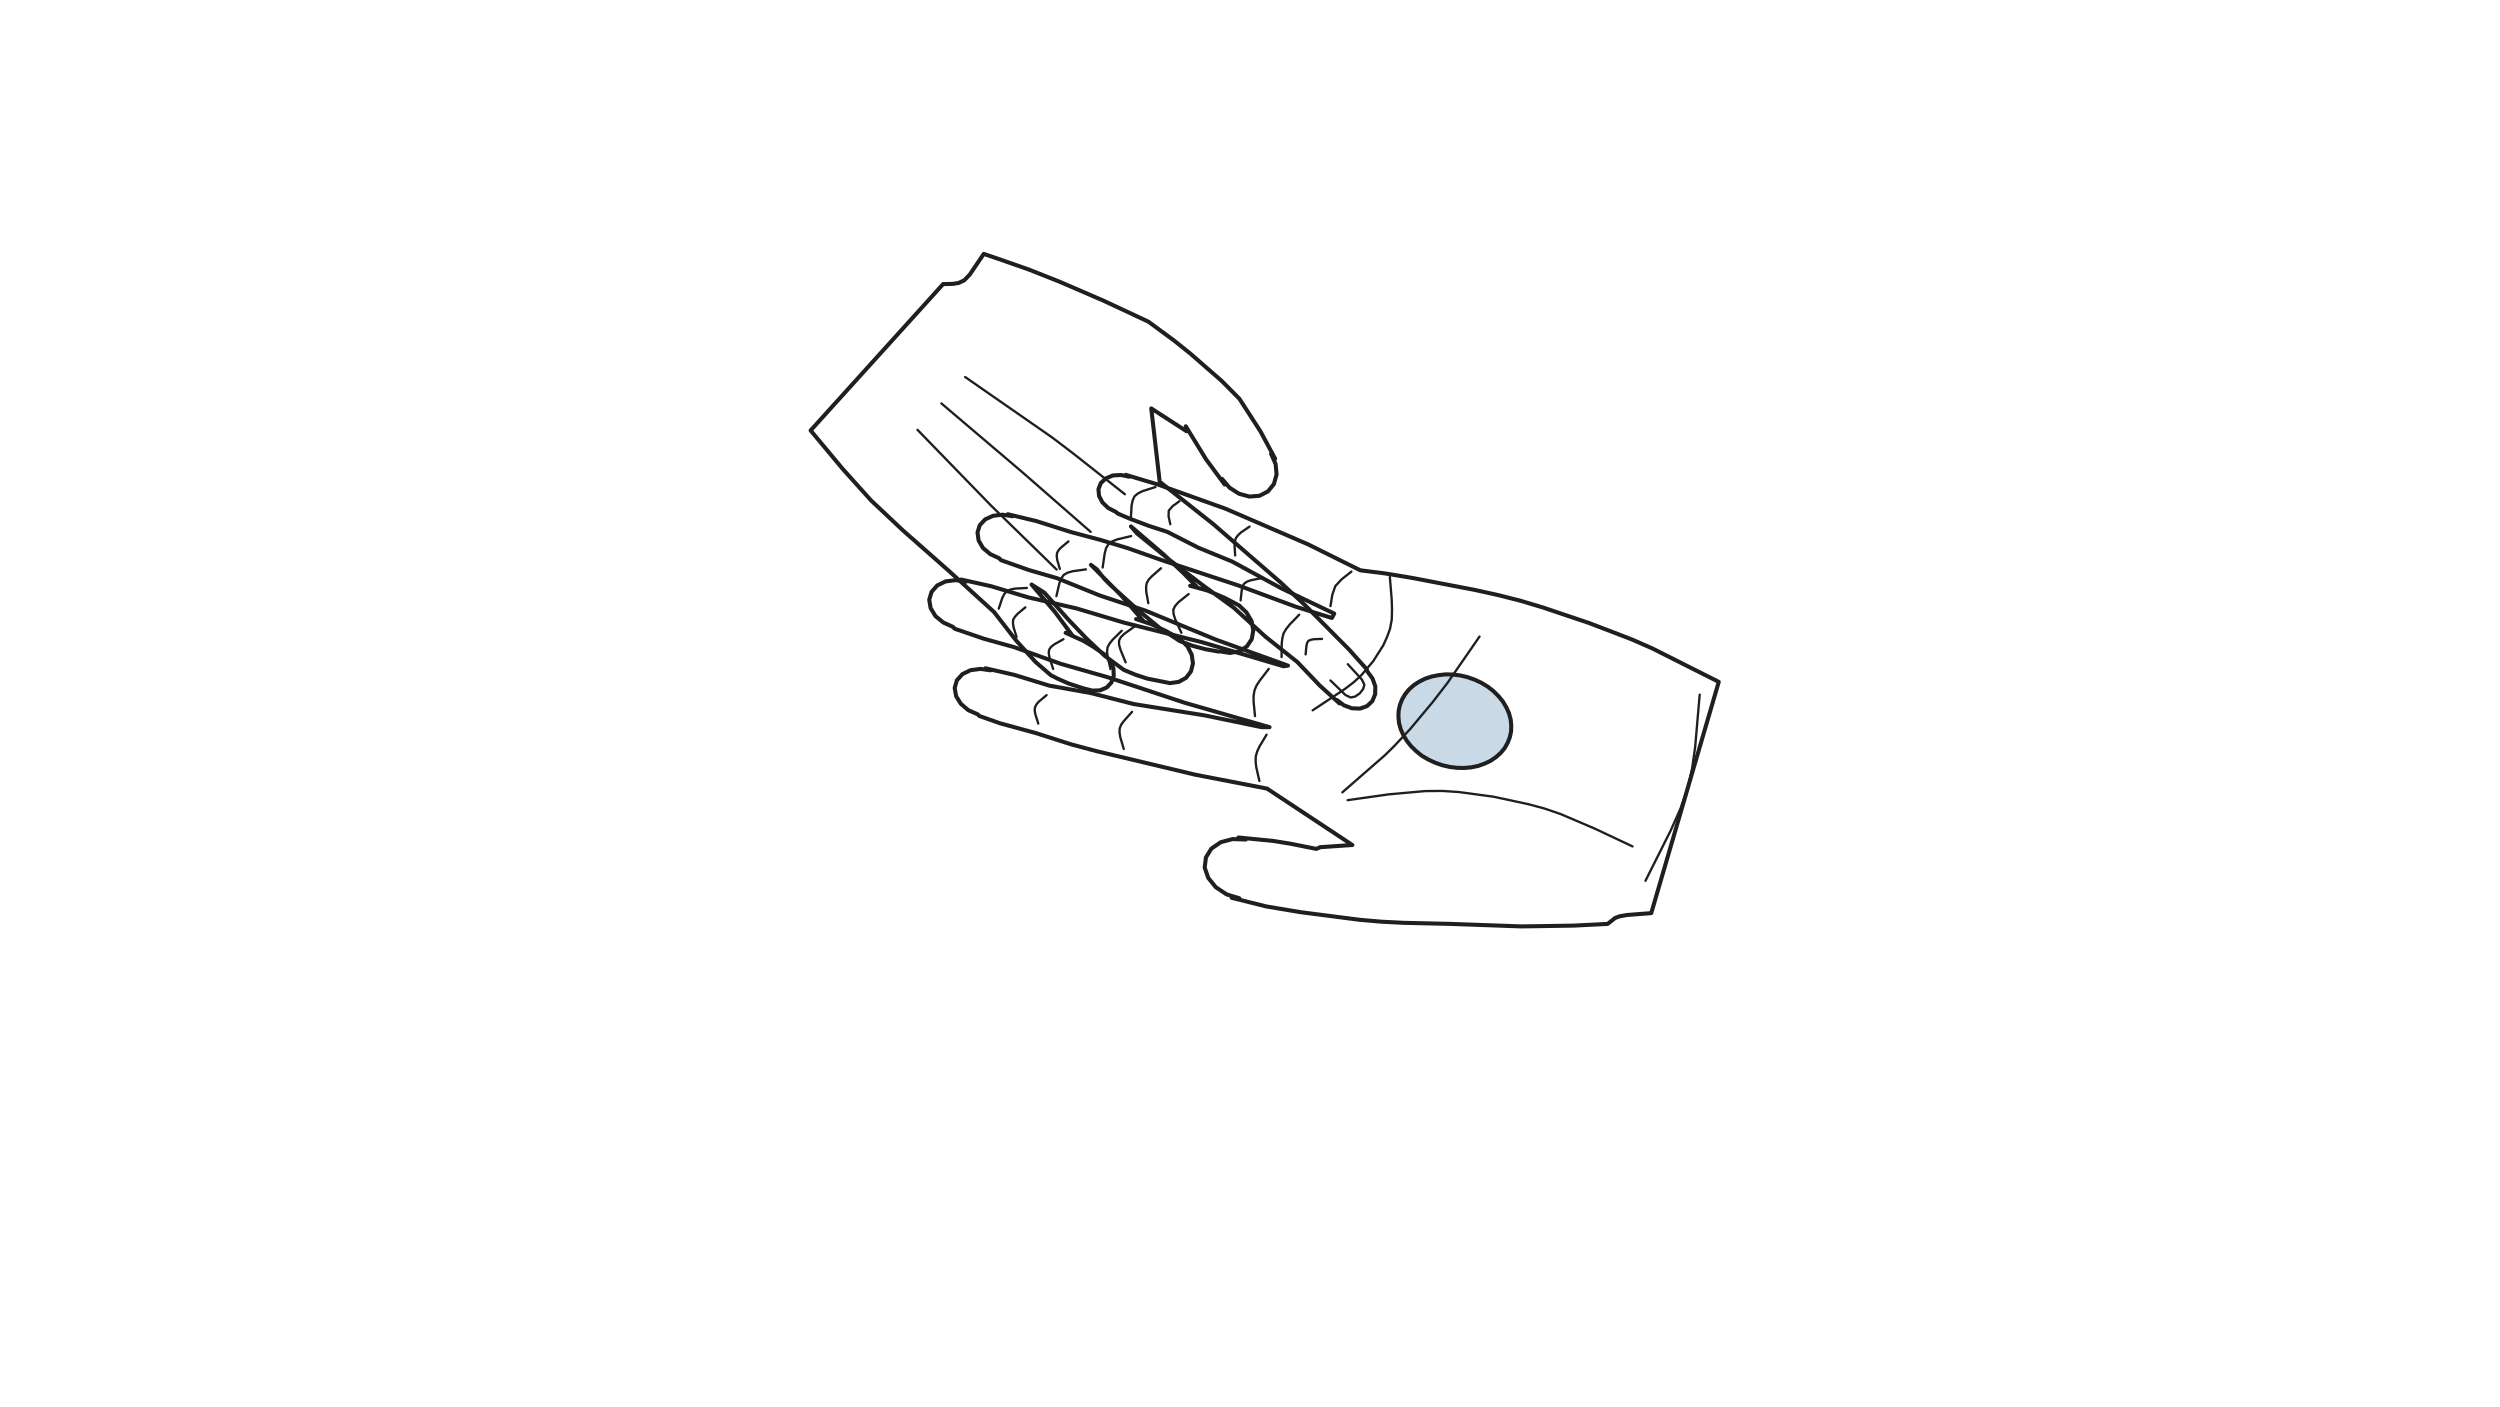
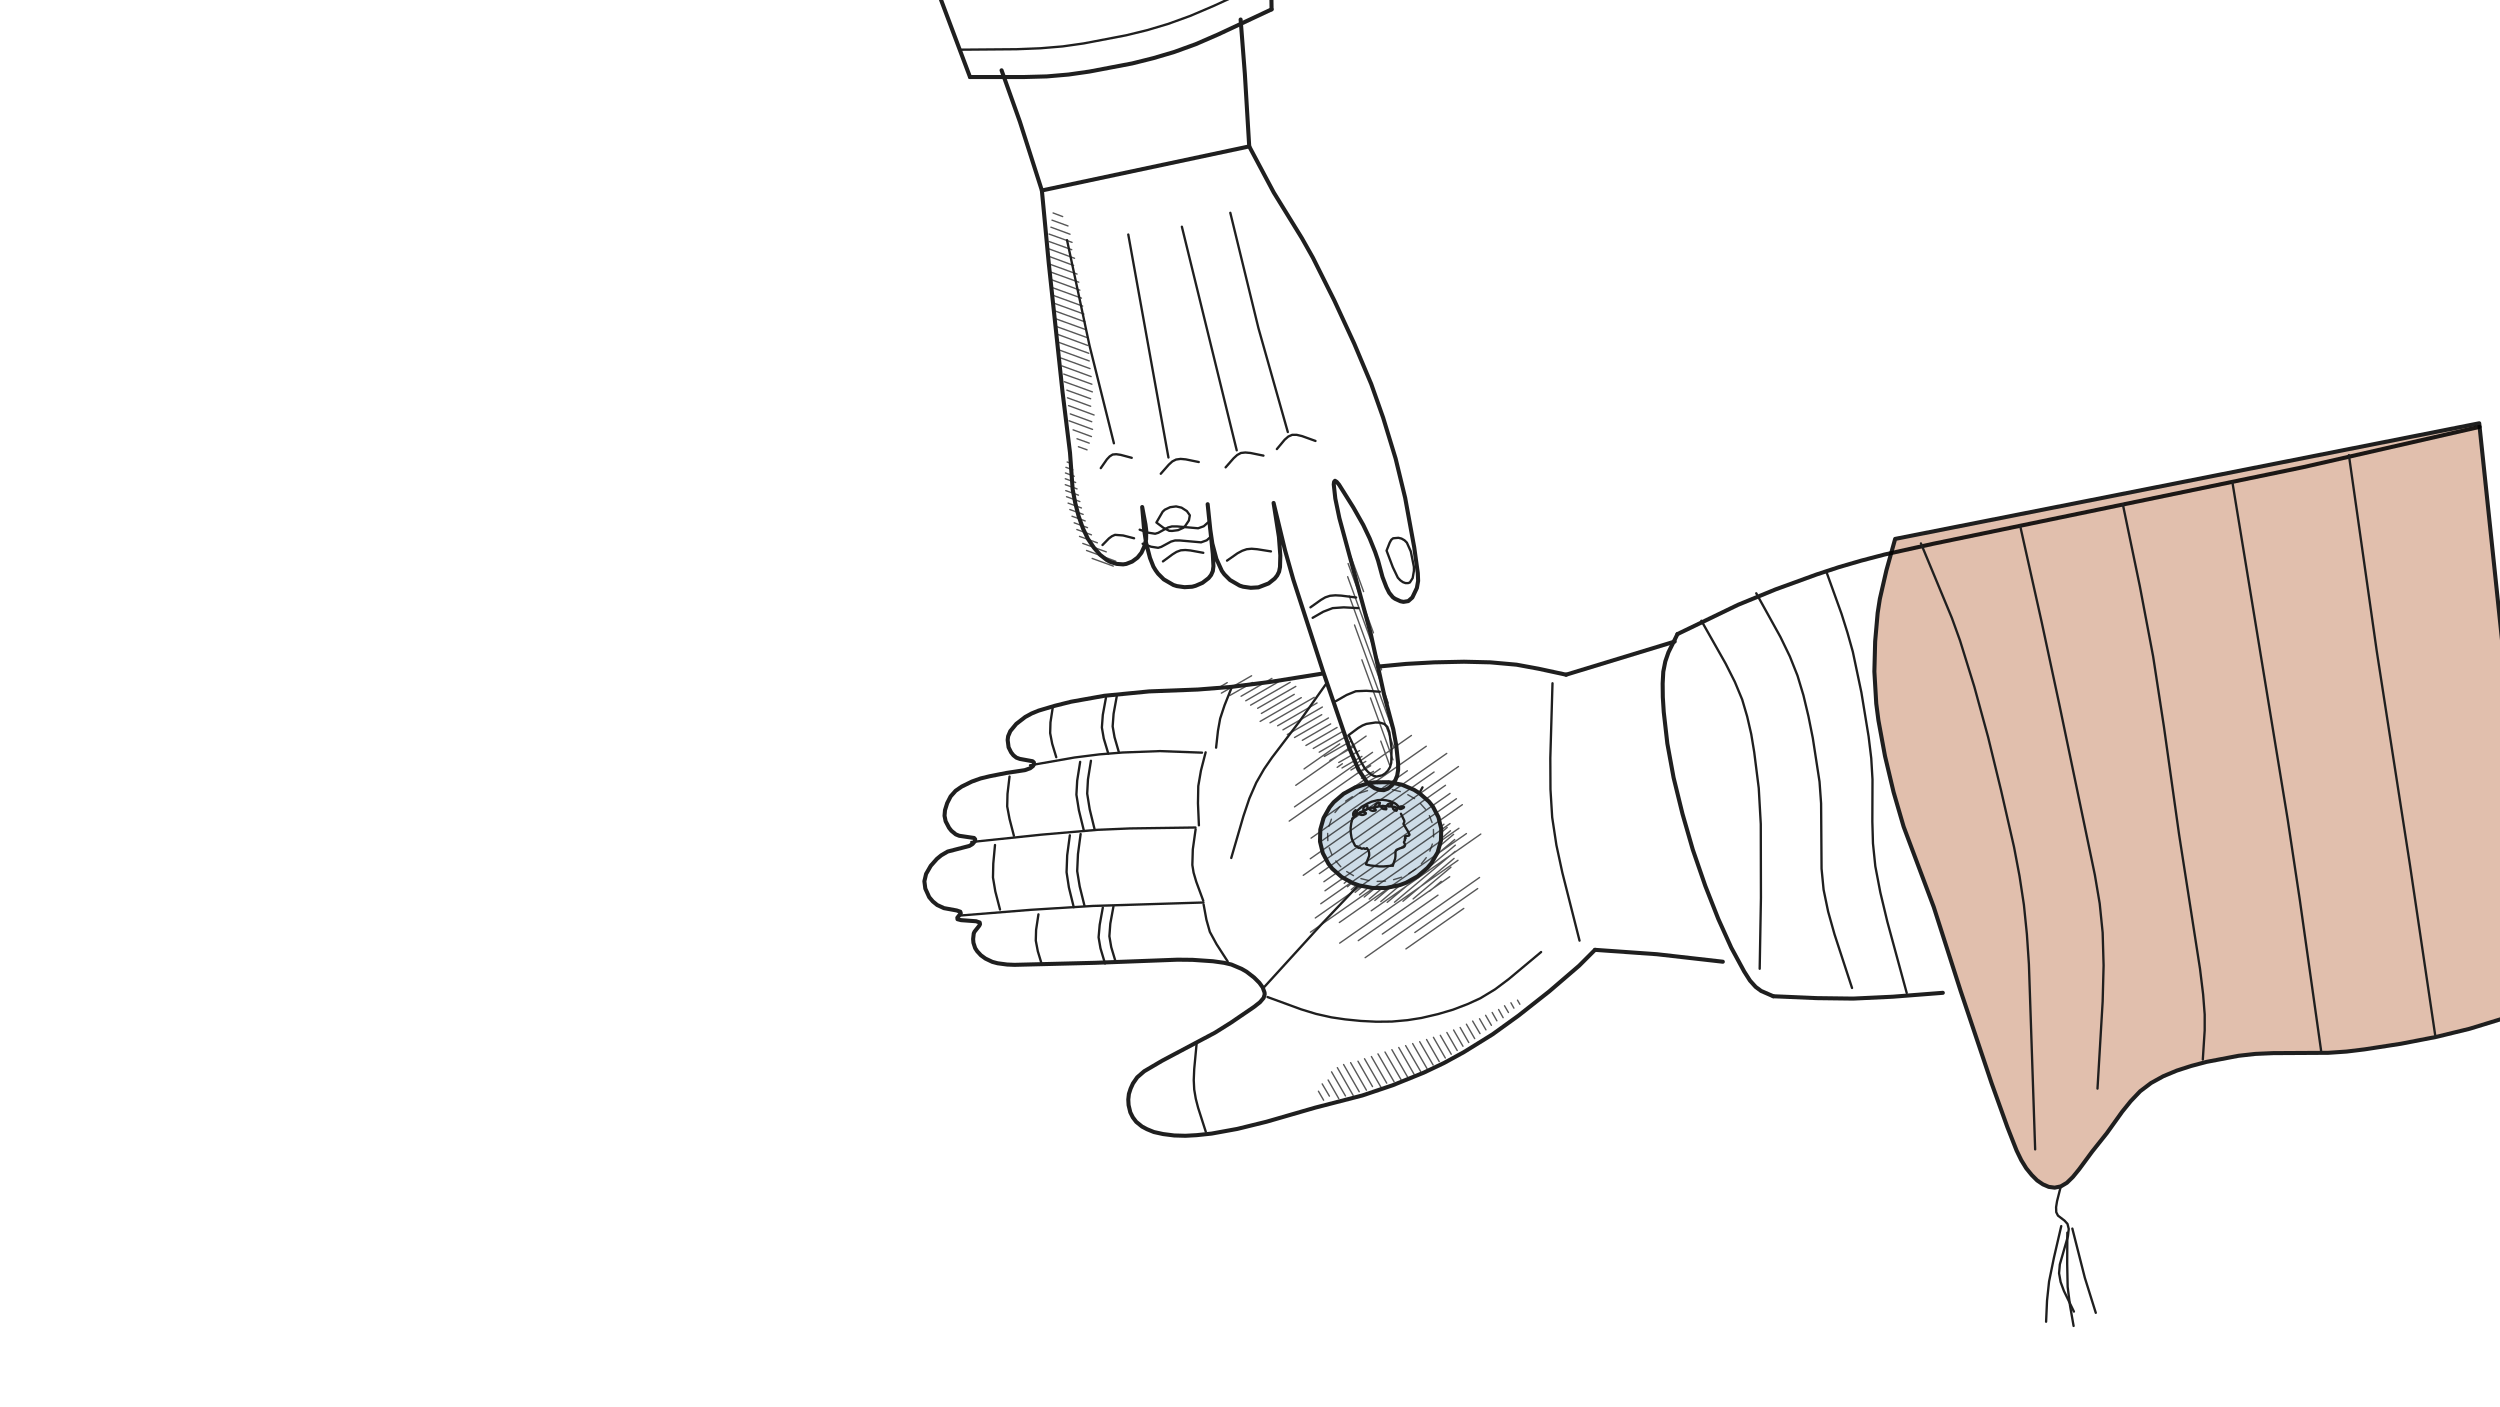
<svg xmlns="http://www.w3.org/2000/svg" viewBox="0 0 1600 900">
  <style>
    .line{stroke:#1f1f1f;stroke-width:2.6;stroke-linecap:round;stroke-linejoin:round}
    .detail{stroke:#1f1f1f;stroke-width:1.5;stroke-linecap:round;stroke-linejoin:round}
    .hatch{stroke:#1f1f1f;stroke-width:0.9;stroke-linecap:round;stroke-linejoin:round;opacity:.75}
    .line:not([fill]),.detail:not([fill]),.hatch:not([fill]){fill:none}
  </style>
-   <path class="line" d="M 1100 436.4 L 1057.3 414.9 L 1044.3 409.2 L 1016.9 398.7 L 987.5 388.8 L 973.2 384.5 L 958.6 380.8 L 943.6 377.5 L 904 369.9 L 886.5 367 L 870.6 365 L 837.2 348.4 L 784.4 325.6 L 740.8 310 L 720.5 303.9 L 722.8 305.1 L 717.4 304 L 712.2 304.3 L 707.7 306.2 L 704.5 309.2 L 703 313.1 L 703.4 317.4 L 705.5 321.5 L 709.2 325.1 L 714.1 327.6 L 715.4 328.7 L 723.2 332 L 735.1 336.5 L 747.1 340.4 L 766.9 350.5 L 788.6 359.4 L 820.2 376.6 L 853.9 392.7 L 852.4 395.5 L 829.3 388.3 L 792.3 374.6 L 744.7 358.9 L 721.7 350.8 L 704.1 345.5 L 685.7 340.6 L 663.3 333.5 L 645 329.1 L 648 330.4 L 641.7 329.4 L 635.6 330.1 L 630.5 332.4 L 627 336.2 L 625.6 340.8 L 626.3 345.9 L 629.1 350.7 L 633.7 354.6 L 639.5 357.3 L 640.6 358.5 L 658.4 364.8 L 676.4 370 L 704.1 381.2 L 733.1 390.8 L 778 409.3 L 824.3 426 L 821.4 426.4 L 769.6 411.1 L 719.4 398.5 L 689 389.4 L 658 382.3 L 634.4 375.2 L 615.1 370.9 L 618.3 372.3 L 611.6 371.3 L 605.2 372.1 L 599.8 374.7 L 596.2 378.8 L 594.7 383.8 L 595.6 389.2 L 598.7 394.3 L 603.7 398.4 L 609.9 401.2 L 611 402.4 L 629.7 408.8 L 648.8 414.1 L 678.7 424.8 L 709.2 433.5 L 758.3 449.8 L 812.5 465.4 L 807.5 465.4 L 770.7 457.8 L 725.6 450.6 L 698.3 443.6 L 671.5 438.8 L 649.1 431.9 L 630.7 427.7 L 634 429 L 627.5 428.1 L 621.2 428.9 L 616 431.4 L 612.4 435.4 L 611 440.3 L 611.9 445.5 L 614.9 450.4 L 619.7 454.5 L 625.8 457.2 L 626.7 458.2 L 640 462.9 L 662.7 469.1 L 685.2 476.3 L 701.6 480.7 L 764.9 495.8 L 810.9 504.7 L 865.5 540.8 L 844.9 542.2 L 842.5 543.3 L 826 540 L 814.9 538.2 L 792.6 536 L 797.3 537.3 L 788.9 537 L 781.3 539 L 775.3 543.1 L 771.8 548.7 L 771 555.3 L 773.3 561.9 L 778.1 567.8 L 785 572.4 L 793.2 574.9 L 788.3 574.6 L 810.3 580.1 L 832.4 583.8 L 870.4 588.7 L 884.3 589.9 L 898.2 590.6 L 928.5 591.3 L 973.6 592.9 L 1006.9 592.4 L 1028.9 591.3 L 1033.7 587.5 L 1036.7 586.4 L 1041.3 585.6 L 1056.8 584.4 Z" />
-   <path class="line" d="M 518.8 275.5 L 539.4 300.2 L 557.5 320.3 L 577.7 339.3 L 607.3 365.4 L 636.2 391.7 L 650.3 409.9 L 662.7 423.6 L 672.5 432.1 L 677 434.4 L 683.8 437.4 L 693.2 440.5 L 699.2 442 L 704.1 441.8 L 708.3 440 L 711.3 436.8 L 712.8 432.5 L 712.6 427.8 L 710.6 423.1 L 707.2 419.1 L 699.8 414 L 693.3 410.1 L 682 405 L 686.1 406.4 L 675.1 391.6 L 660.2 374.1 L 668.4 379.3 L 683.8 396.6 L 695.1 408.4 L 707 419.7 L 719.2 428.7 L 726.6 431.8 L 734.2 434.3 L 748.8 437.2 L 754.4 436.4 L 759.1 433.8 L 762.2 429.7 L 763.5 424.6 L 762.7 419 L 760 413.7 L 755.6 409.3 L 746.9 404.2 L 737.2 399.6 L 727.1 396.2 L 731.7 397.4 L 717.4 380.9 L 698.2 361.5 L 701.9 364.3 L 706.9 370.6 L 711.1 374.8 L 728.5 390.6 L 742.1 401.8 L 755.1 410.3 L 763.2 413.3 L 771.5 415.5 L 779.8 417 L 780.9 416.9 L 787.2 417.9 L 793.2 416.8 L 798 413.7 L 801.1 409.1 L 802.1 403.5 L 801 397.5 L 797.7 391.9 L 792.9 387.4 L 783.3 382.4 L 772.6 377.9 L 761.7 374.9 L 765.9 375.5 L 757.7 367.1 L 744.9 355 L 723.8 336.9 L 727.8 341.5 L 748.3 358.2 L 769.3 374.2 L 789.7 389 L 809.8 407.4 L 830.3 423.7 L 844.8 438.9 L 857.3 450.2 L 855.6 448 L 860.1 451.4 L 865.2 453.3 L 870.4 453.5 L 874.9 451.9 L 878.3 448.7 L 880.1 444.3 L 880.2 439.3 L 878.4 434.2 L 875.1 429.7 L 874.6 428.2 L 863.4 415.7 L 835.3 387.4 L 819.3 372.5 L 776.7 335.6 L 742.2 308.3 L 736.8 261.4 L 759.4 276 L 758.9 272.8 L 771.9 294 L 783.8 310.1 L 782.1 306.5 L 786.9 312.1 L 793 316 L 799.6 317.8 L 806.1 317.3 L 811.5 314.5 L 815.3 309.8 L 817 303.7 L 816.4 297 L 813.5 290.5 L 816.1 293.6 L 806.7 276.1 L 793.2 255.2 L 782 243.9 L 761.7 226.2 L 751.2 217.8 L 735 205.9 L 706.6 192.6 L 677.9 180.2 L 658.7 172.6 L 639.3 165.8 L 629.6 162.5 L 620.6 175.8 L 617.1 179.4 L 613.5 181.1 L 609.6 181.7 L 603.6 181.8 Z" />
-   <path class="line" fill="#9dbad0" fill-opacity="0.55" style="mix-blend-mode:multiply" d="M 895.9 451.3 L 895.1 455.1 L 895 458.9 L 895.4 462.9 L 896.5 466.8 L 898.2 470.6 L 900.4 474.2 L 903.2 477.7 L 906.4 480.8 L 910 483.7 L 914.1 486.1 L 918.4 488.1 L 922.9 489.7 L 927.6 490.8 L 932.3 491.4 L 937 491.5 L 941.6 491.1 L 946 490.2 L 950.2 488.7 L 954 486.9 L 957.5 484.5 L 960.5 481.8 L 963 478.8 L 964.9 475.4 L 966.3 471.8 L 967.1 468.1 L 967.2 464.2 L 966.8 460.3 L 965.7 456.4 L 964 452.6 L 961.8 448.9 L 959 445.5 L 955.8 442.3 L 952.2 439.5 L 948.1 437 L 943.8 435 L 939.3 433.4 L 934.7 432.3 L 929.9 431.7 L 925.2 431.6 L 920.6 432.1 L 916.2 433 L 912 434.4 L 908.2 436.3 L 904.7 438.6 L 901.7 441.3 L 899.2 444.4 L 897.3 447.7 L 895.9 451.3 Z" />
-   <path class="detail" d="M 864.9 365.8 L 858.7 370.7 L 854.6 375.1 L 852.7 380.6 L 851.5 387.9" />
-   <path class="detail" d="M 799.7 337 L 794.2 340.8 L 792.3 342.6 L 790.9 344.5 L 790.3 346.6 L 790.1 349.1 L 790.5 355.5" />
-   <path class="detail" d="M 754.8 320.8 L 750.5 323.9 L 748 326.8 L 747.9 330.5 L 749 335.5" />
-   <path class="detail" d="M 831.5 393.4 L 825.4 399.7 L 823.1 402.6 L 821.5 405.3 L 820.7 408.4 L 820.3 411.9 L 820.2 420.5" />
-   <path class="detail" d="M 743 363.7 L 737.3 368.7 L 735.2 370.9 L 733.9 373.2 L 733.5 375.7 L 733.6 378.7 L 734.9 386" />
-   <path class="detail" d="M 683.8 346.5 L 679.1 350.4 L 677.5 352.1 L 676.5 353.9 L 676.3 355.9 L 676.6 358.3 L 678.3 364.1" />
-   <path class="detail" d="M 812 428.1 L 806.3 435.5 L 804.2 438.7 L 802.9 441.8 L 802.3 445.2 L 802.3 449 L 803.2 458.3" />
-   <path class="detail" d="M 717.9 403.7 L 712.1 409.4 L 710.1 411.9 L 708.8 414.4 L 708.5 417.2 L 708.9 420.3 L 710.7 428.2" />
-   <path class="detail" d="M 656.2 388.7 L 651.2 392.9 L 649.5 394.8 L 648.4 396.7 L 648.3 398.9 L 648.7 401.5 L 650.6 407.7" />
-   <path class="detail" d="M 810.6 470.2 L 806.1 477.7 L 804.6 480.9 L 803.7 484.1 L 803.6 487.3 L 804 491 L 806 499.8" />
-   <path class="detail" d="M 724.5 455.6 L 719.4 461.3 L 717.6 463.7 L 716.6 466.2 L 716.5 468.9 L 717 471.9 L 719.2 479.3" />
-   <path class="detail" d="M 669.8 444.9 L 665 448.9 L 663.4 450.7 L 662.4 452.6 L 662.2 454.7 L 662.6 457.1 L 664.5 463.1" />
-   <path class="detail" d="M 889.5 369.2 L 890.7 383.9 L 890.9 390.4 L 890.7 396.7 L 889.6 402.5 L 887.7 407.7 L 885.3 413 L 878.9 423.1 L 871.1 432.3 L 866.3 436.7 L 860.5 441.1 L 840.1 454.6" />
-   <path class="detail" d="M 859.1 507.1 L 886.5 483.2 L 892.2 477.6 L 902.5 466.6 L 917.1 449.1 L 926.5 436.9 L 946.9 407.4" />
-   <path class="detail" d="M 862.5 512.1 L 888.7 508.4 L 911.9 506.3 L 923 506.2 L 933.7 506.9 L 955.9 509.9 L 977.8 514.6 L 988.3 517.4 L 998.8 521 L 1020.6 530.3 L 1044.8 541.7" />
-   <path class="detail" d="M 1087.8 444.6 L 1084.9 478.1 L 1082.9 492.1 L 1080 505 L 1075.4 517.8 L 1069.3 531.4 L 1053.1 563.7" />
-   <path class="detail" d="M 639.2 389.5 L 641.5 382.6 L 642.8 380.1 L 644.4 378.3 L 646.7 377.3 L 649.6 376.7 L 657.2 376.3" />
-   <path class="detail" d="M 674 428.1 L 671.7 420.9 L 671.2 418.2 L 671.4 415.9 L 672.6 414.1 L 674.7 412.4 L 680.6 409.1" />
-   <path class="detail" d="M 676.1 381.5 L 678 373.3 L 679.2 370.2 L 680.8 367.9 L 683.3 366.5 L 686.5 365.6 L 695 364.4" />
-   <path class="detail" d="M 720.4 423.9 L 717.1 415.8 L 716.2 412.6 L 716.2 409.9 L 717.4 407.7 L 719.6 405.6 L 725.9 401.1" />
-   <path class="detail" d="M 705.7 363.2 L 707 354.2 L 707.9 350.8 L 709.4 348.2 L 711.8 346.5 L 715.1 345.2 L 723.9 343.1" />
-   <path class="detail" d="M 756.1 405 L 752.2 396.5 L 751.1 393.1 L 750.9 390.2 L 752.1 387.8 L 754.2 385.4 L 760.7 380.2" />
-   <path class="detail" d="M 723.7 332.4 L 724.2 323.6 L 724.9 320.3 L 726.1 317.6 L 728.3 315.8 L 731.3 314.3 L 739.5 311.7" />
-   <path class="detail" d="M 794 384.2 L 794.7 377.8 L 795.3 375.3 L 796.3 373.5 L 798 372.3 L 800.4 371.4 L 806.8 370.1" />
-   <path class="detail" d="M 835.6 418.8 L 836.1 413.5 L 836.5 411.6 L 837.3 410.2 L 838.8 409.5 L 840.8 409.1 L 846.1 408.9" />
-   <path class="detail" d="M 851.5 435.5 L 861.1 444.8 L 864.4 446.4 L 867.3 445.8 L 870.2 443.8 L 872.4 441 L 873.2 438.2 L 871.6 434.9 L 862.6 425.1" />
-   <path class="detail" d="M 617.7 241.3 L 673.4 280 L 686.7 290.1 L 719.9 316.3" />
-   <path class="detail" d="M 602.5 258.2 L 653.7 301.7 L 698 340.4" />
-   <path class="detail" d="M 587.2 275.1 L 634.1 323.4 L 676.2 364.5" />
+   <path class="line" d="M 1002.3 431.8 L 984.7 428 L 970.6 425.4 L 953.8 423.9 L 937 423.5 L 917.9 423.9 L 899.9 424.9 L 883.2 426.5" />
+   <path class="line" d="M 846.3 431.1 L 813.1 436.4 L 788.1 439.6 L 766.6 441.3 L 735.4 442.5 L 706.8 445.3 L 685.5 449.1 L 675.1 451.7 L 664.7 454.8 L 660.3 456.6 L 656.1 458.9 L 650.4 463.3 L 646.6 467.9 L 645.2 471.2 L 644.9 473.6 L 645.5 478.3 L 647.1 481.5 L 648.6 483.4 L 650.5 484.9 L 652.7 485.7 L 660.9 487.2 L 661.7 488 L 661.7 489.2 L 661.1 490.3 L 659.3 491.7 L 655.9 492.9 L 644 494.7 L 633.4 496.8 L 627.6 498.2 L 622 500.2 L 615.5 503.4 L 611.6 506.1 L 608.4 509.7 L 606.2 514 L 604.8 518.5 L 604.5 522.1 L 605.2 525.6 L 607.4 529.8 L 608.9 531.7 L 611.7 534 L 613.9 534.9 L 623.4 536.3 L 624.1 537.1 L 624 538.3 L 622.5 540.1 L 620.4 541.4 L 606.5 545 L 602.4 547.4 L 599.6 549.7 L 595.7 554.1 L 592.7 559.3 L 591.6 564 L 592.2 568.7 L 594.7 574.2 L 597 576.9 L 599.8 579.2 L 604.1 581.2 L 612.3 582.7 L 614.6 583.5 L 614.9 584.5 L 612.7 587.3 L 612.8 588.3 L 615.1 588.9 L 624.7 589.6 L 627 590.4 L 627.2 591.5 L 626.7 592.5 L 623.7 596.3 L 623.2 597.4 L 622.8 601 L 623 603.4 L 624.1 606.8 L 625.4 608.8 L 627.8 611.4 L 630.7 613.5 L 635.1 615.6 L 638.5 616.5 L 644.5 617.3 L 649.3 617.5 L 700.8 616.2 L 753.6 614.2 L 763.2 614.3 L 776.3 615.2 L 783.4 616.2 L 788.1 617.3 L 794.7 620.1 L 797.8 621.9 L 802.6 625.6 L 806 629 L 808.1 631.9 L 809.3 635.2 L 809.4 636.4 L 808.7 638.7 L 806.4 641.4 L 802.6 644.4 L 787.8 654.5 L 777.6 660.9 L 743.7 678.9 L 732.3 685.6 L 727.8 689.5 L 725.1 693.4 L 723.6 696.7 L 722.5 700.1 L 722.1 703.7 L 722.3 707.3 L 723.4 711.9 L 725 715.1 L 727.2 718 L 730.9 721 L 734.1 722.7 L 738.5 724.5 L 744.4 725.8 L 751.5 726.7 L 758.7 726.9 L 765.9 726.5 L 775.4 725.5 L 791.9 722.5 L 810.6 717.9 L 841.7 708.9 L 871.9 701.1 L 891.2 694.6 L 911.2 686.5 L 924.2 680.3 L 936.8 673.4 L 955.2 662 L 971.7 650.1 L 991.5 634.5 L 1010.6 618.1 L 1020.8 607.9" />
+   <path class="line" fill="#9dbad0" fill-opacity="0.5" style="mix-blend-mode:multiply" d="M 880 500.7 L 888.8 500.6 L 897.2 502.2 L 905 505.5 L 908.5 507.7 L 914.5 513 L 917 516.1 L 920.6 523 L 922.4 530.4 L 922.2 538 L 920.1 545.5 L 916.1 552.4 L 913.5 555.5 L 907.2 560.9 L 899.8 565 L 895.7 566.5 L 887.1 568.3 L 878.4 568.3 L 870 566.7 L 866 565.3 L 858.7 561.3 L 852.6 555.9 L 850.2 552.8 L 846.6 546 L 844.8 538.6 L 845 530.9 L 847.1 523.5 L 851 516.6 L 853.6 513.4 L 859.9 508 L 867.4 503.9 L 875.7 501.3 L 880 500.7 Z" />
+   <path class="line" d="M 666.8 121.9 L 671.2 168.4 L 680 250.7 L 684.8 289.7 L 686.5 313.1 L 688.1 321.7 L 690.3 330.3 L 693.1 338.2 L 696.3 344.9 L 700.1 350.5 L 704.1 355.1 L 708.2 358.3 L 710.3 359.5 L 714.7 360.9 L 718.8 361.2 L 720.8 360.9 L 724.6 359.4 L 728 356.9 L 730.5 353.8 L 732.3 349.9 L 733.5 345.3 L 733.6 339.6 L 733.1 335.6 L 731 324.5 L 732.2 338.7 L 733.5 347.5 L 736 357.1 L 738.2 362.7 L 739.6 365 L 741.2 367.2 L 744.8 370.8 L 751 374.4 L 753.2 375.1 L 758.1 375.8 L 763 375.5 L 765.2 374.9 L 769.6 373 L 773.5 370 L 775.1 368 L 776.2 365.5 L 776.6 362.4 L 776.2 354.5 L 772.9 322.7 L 774.5 338.4 L 775.9 347.9 L 778.5 357.7 L 782 365.4 L 783.6 367.6 L 787.2 371.2 L 793.4 374.8 L 795.6 375.5 L 800.5 376.2 L 805.4 375.9 L 811.9 373.4 L 815.8 370.3 L 817.4 368.3 L 818.6 365.9 L 819.2 362.9 L 819.4 355.5 L 818.5 343.6 L 815.1 321.9 L 822.4 352.1 L 827.7 370.9 L 846.8 429.8 L 863.9 479.7 L 869.5 492.7 L 874.4 500 L 877.1 502.7 L 879.8 504.5 L 882.8 505.5 L 885.7 505.7 L 888.3 504.7 L 890.8 502.6 L 892.9 499.6 L 894.2 496.4 L 894.8 492.8 L 894.8 488.6 L 893.6 477.1 L 891.7 466.7 L 885.8 444.5 L 877.3 405.7 L 857.2 331.6 L 854.6 319.1 L 853.6 310 L 853.8 308.4 L 854.4 307.7 L 855.5 308.4 L 857 310.2 L 866.1 324.7 L 872.5 336 L 876.6 344.6 L 880.1 353.3 L 882 358.9 L 884.8 369.3 L 887.3 375.8 L 889.1 379.4 L 891.4 382.2 L 892.8 383.2 L 896.3 384.8 L 898.2 385.2 L 901.3 384.7 L 903.9 382.4 L 906.8 376.3 L 907.6 371.8 L 907.4 366.8 L 905.1 350.3 L 899.3 318.6 L 893.2 293.5 L 885.2 267.3 L 877.6 245.8 L 866.7 219.9 L 853.9 192.2 L 840.3 165 L 833.2 152.4 L 815.2 123.2 L 799.5 93.7 Z" />
+   <path class="line" d="M 1002.3 431.8 L 1071.8 410.6" />
+   <path class="line" d="M 1020.8 607.9 L 1060.4 610.7 L 1102.6 615.5" />
+   <path class="line" d="M 1073.6 405.8 L 1067.8 417.5 L 1065.8 423.3 L 1064.5 429.9 L 1064.1 437.5 L 1064.2 446.2 L 1064.8 455.7 L 1067.1 475.9 L 1071.1 497.7 L 1076.8 520.9 L 1083.4 543.8 L 1091.4 567 L 1099.7 588.1 L 1108 606.5 L 1116.3 621.8 L 1120 627.6 L 1123.6 631.6 L 1127.1 634.2 L 1134.9 637.6" />
+   <path class="line" d="M 1073.6 405.8 L 1112.3 387.1 L 1136.4 377.2 L 1162.8 367.6 L 1176.8 363 L 1191.2 358.8 L 1206.1 354.9 L 1237.3 348 L 1474 299 L 1586.9 273.2" />
+   <path class="line" d="M 1134.9 637.6 L 1162.7 638.8 L 1186 639.1 L 1211.3 637.9 L 1243.4 635.4" />
+   <path class="line" fill="#c98a6a" fill-opacity="0.55" style="mix-blend-mode:multiply" d="M 1212.9 344.9 L 1207.3 365 L 1203.1 383.3 L 1201.7 392.3 L 1200.1 410.5 L 1199.6 429.8 L 1200.8 450.3 L 1202.2 461.1 L 1206.4 483.9 L 1211.9 507 L 1218.3 529 L 1237.6 580.5 L 1254.8 634.2 L 1274.6 693.2 L 1284.7 721.3 L 1290.6 736.3 L 1293.6 742.5 L 1296.8 747.7 L 1300.3 752 L 1303.8 755.5 L 1307.5 758 L 1311.2 759.6 L 1315 760.1 L 1318.9 759.3 L 1322.8 757 L 1326.6 753.3 L 1330.6 748.4 L 1339 737 L 1348.4 725.2 L 1358.2 711.5 L 1363.7 704.7 L 1369.7 698.4 L 1376.7 693.1 L 1384.5 688.8 L 1393.1 685.2 L 1402.4 682.2 L 1412.2 679.6 L 1432.7 675.7 L 1443.4 674.5 L 1454.8 674 L 1490.1 673.8 L 1501.8 673 L 1513.3 671.6 L 1536.6 668 L 1559.3 663.6 L 1580.6 658.4 L 1602.1 651.8 L 1625.9 643.8 L 1586.7 270.9 L 1212.9 344.9 Z" />
+   <path class="line" d="M 666.8 121.9 L 652.7 77.8 L 641 45" />
+   <path class="line" d="M 799.5 93.7 L 796.7 47.2 L 794 12.5" />
+   <path class="line" d="M 620.8 49.3 L 655.3 49.3 L 670 48.9 L 683.9 47.7 L 697.2 45.8 L 724.6 40.6 L 738.2 37.2 L 751.4 33.3 L 765.2 28.3 L 779.7 22 L 813.8 6" />
+   <path class="line" d="M 620.8 49.3 L 588.1 -37.8" />
+   <path class="line" d="M 813.8 6 L 812.6 -87.8" />
+   <path class="detail" d="M 659.2 489.8 L 687.7 484.8 L 703.6 482.8 L 718.5 481.6 L 742.4 480.7 L 769.3 481.7" />
+   <path class="detail" d="M 621.6 538.9 L 666.3 534.2 L 702.2 531.1 L 723.1 530.2 L 765.1 529.6" />
+   <path class="detail" d="M 613.8 586 L 659.5 582.3 L 699.4 579.8 L 770.2 577.6" />
+   <path class="detail" d="M 788.1 440.4 L 783.7 451.4 L 780.9 459.9 L 779.5 467.7 L 778.3 478.5" />
+   <path class="detail" d="M 771.6 481.5 L 768.6 493.2 L 766.9 503.1 L 766.7 514.1 L 767.3 528.2" />
+   <path class="detail" d="M 765.2 530.7 L 763.4 543.6 L 763.1 553.6 L 763.9 558.5 L 765.6 564.3 L 770.1 576.5" />
+   <path class="detail" d="M 770.3 578.8 L 772.1 588.6 L 774.3 596.4 L 778.6 604.3 L 785.7 615.3" />
+   <path class="detail" d="M 714.7 445.8 L 712.7 456.8 L 712.1 464.9 L 713.3 471.8 L 716.1 481.5" />
+   <path class="detail" d="M 707.8 446.6 L 705.8 457.5 L 705.2 465.6 L 706.4 472.6 L 709.3 482.3" />
+   <path class="detail" d="M 698.2 486.9 L 696.3 498.8 L 695.8 507.9 L 697.4 517.9 L 700.5 530.6" />
+   <path class="detail" d="M 691.3 487.6 L 689.4 499.6 L 688.9 508.6 L 690.5 518.6 L 693.6 531.3" />
+   <path class="detail" d="M 691.6 533.8 L 689.9 546.6 L 689.4 557.5 L 691 567.3 L 694.1 579.8" />
+   <path class="detail" d="M 684.7 534.6 L 683 547.4 L 682.6 558.2 L 684.1 568 L 687.2 580.6" />
+   <path class="detail" d="M 712.6 580.2 L 710.6 591.1 L 710 599.2 L 711.2 606.2 L 714.1 615.9" />
+   <path class="detail" d="M 705.8 580.9 L 703.8 591.9 L 703.1 599.9 L 704.3 606.9 L 707.2 616.6" />
+   <path class="detail" d="M 673.8 452.5 L 672.3 462.3 L 672.1 469.2 L 673.4 476 L 676 484.6" />
+   <path class="detail" d="M 646.1 497 L 644.8 508.1 L 644.6 516.1 L 646.1 524.1 L 648.9 534.9" />
+   <path class="detail" d="M 636.8 540.8 L 635.7 552.7 L 635.5 561.6 L 637 570.5 L 640 582.1" />
+   <path class="detail" d="M 664.6 585.2 L 663.1 595.1 L 662.9 602 L 664.2 608.8 L 666.8 617.4" />
+   <path class="detail" d="M 765.8 668.3 L 764.3 684.2 L 764 691.3 L 764.3 697.3 L 765.3 703.2 L 766.8 709 L 771.7 724.3" />
+   <path class="detail" d="M 848.9 437.4 L 831.6 461.8 L 814.1 484.8 L 809 492.2 L 804 500.9 L 799.6 511 L 795.8 522.3 L 788 549.1" />
+   <path class="detail" d="M 808.3 632.6 L 845.4 591.9 L 868.8 567.2" />
+   <path class="detail" d="M 908.5 507.4 L 910.4 503.9" />
+   <path class="detail" d="M 811.2 638.1 L 832.8 646 L 842.3 648.9 L 852.1 651.1 L 860.9 652.4 L 870.9 653.4 L 880.9 653.9 L 890.8 653.8 L 900.8 652.9 L 909.7 651.5 L 920.4 649 L 929.9 646.2 L 939.3 642.6 L 947.4 638.9 L 956.8 633.2 L 965.6 626.6 L 986.3 609.3" />
+   <path class="detail" d="M 993.6 437.3 L 992.2 485.2 L 992.3 505.2 L 993.4 523.1 L 996.1 540.9 L 999.9 558.5 L 1010.9 602" />
+   <path class="detail" d="M 704.5 299.6 L 708.4 294 L 710.2 292.1 L 712.1 290.9 L 714.4 290.7 L 717.2 291.1 L 724.3 293" />
+   <path class="detail" d="M 742.9 303.2 L 748 297.4 L 750.3 295.3 L 752.7 294.1 L 755.6 293.7 L 758.9 294 L 767.2 295.7" />
+   <path class="detail" d="M 784.4 299.1 L 789.5 293.3 L 791.8 291.2 L 794.2 289.9 L 797 289.6 L 800.3 289.9 L 808.6 291.6" />
+   <path class="detail" d="M 817.2 287.4 L 822.2 281.4 L 824.5 279.4 L 827 278.3 L 829.9 278.3 L 833.3 279.1 L 841.9 282.2" />
+   <path class="detail" d="M 705.6 348.8 L 709.7 344.6 L 711.6 343.2 L 713.6 342.3 L 718.8 342.7 L 725.8 344.5" />
+   <path class="detail" d="M 744.3 359.3 L 750.4 354.8 L 753 353.2 L 755.7 352.2 L 758.6 352 L 761.9 352.3 L 770.1 353.8" />
+   <path class="detail" d="M 785.3 358.8 L 792 354.1 L 795 352.5 L 797.9 351.5 L 801 351.2 L 804.6 351.5 L 813.4 352.9" />
+   <path class="detail" d="M 838.7 388.7 L 845.3 384 L 848.2 382.3 L 851.2 381.3 L 854.6 381 L 858.4 381.2 L 867.9 382.4" />
+   <path class="detail" d="M 840.1 395.4 L 846.9 391.5 L 852.9 389.2 L 860 388.7 L 869.4 389.2" />
+   <path class="detail" d="M 855 448.7 L 861.8 444.8 L 867.7 442.4 L 874.4 442.1 L 883.1 442.7" />
+   <path class="detail" d="M 863.1 470.5 L 871.4 488.2 L 873.5 491.8 L 875.5 494 L 877.4 495.6 L 879.3 496.6 L 881.1 497 L 884.6 496.2 L 886.5 495 L 888.2 493.3 L 889.6 491 L 890.4 488.2 L 890.6 479 L 889.2 468.7 L 887.9 465.2 L 885.9 463.3 L 883.2 462.5 L 880.3 462.4 L 874.5 463.3 L 872 464.3 L 869.3 465.9 L 863.1 470.5" />
+   <path class="detail" d="M 887.4 352.4 L 891.4 363 L 894.6 369.7 L 896.2 371.4 L 897.9 372.6 L 899.6 373.2 L 901.1 373.2 L 902.3 372.8 L 904.1 370 L 904.9 365.4 L 904.9 362.8 L 902.9 352.9 L 900.4 347.3 L 898.9 345.8 L 897 344.7 L 895 344.2 L 891.6 344.5 L 890.4 345.5 L 889.4 347.3 L 887.4 352.4" />
+   <path class="detail" d="M 682.9 153.7 L 697.3 221.2 L 712.9 283.7" />
+   <path class="detail" d="M 722.1 150.1 L 747.8 292.8" />
+   <path class="detail" d="M 756.4 145.1 L 791.5 288.2" />
+   <path class="detail" d="M 787.4 136.2 L 805.4 210 L 824.2 276.5" />
+   <path class="detail" d="M 729.4 339 L 734.8 340.9 L 739.3 341.6 L 741.3 341 L 747.5 337.6 L 750.1 336.9 L 753.2 336.9 L 766.8 338.1 L 770.4 336.8 L 773.1 334.4" />
+   <path class="detail" d="M 731.3 348 L 736.7 349.9 L 741.2 350.6 L 743.2 350 L 749.5 346.6 L 752 345.9 L 755.1 345.9 L 768.7 347.1 L 772.3 345.8 L 775 343.4" />
+   <path class="detail" d="M 740.1 334.4 L 744.1 327.5 L 745.5 326.2 L 748.9 324.6 L 752.7 324.1 L 756.2 324.9 L 759.6 327.1 L 761.5 329.8 L 760.9 333.1 L 758.6 336.5 L 757.3 337.8 L 754 339.3 L 750.1 339.8 L 748.3 339.7 L 744.6 337.8 L 740.1 334.4" />
+   <path class="detail" d="M 896.6 520.8 L 898.7 525.1 L 898.8 525.9 L 898.2 527.3 L 901.5 532.8 L 902.1 534.2 L 901.7 534.8 L 899.3 535.2 L 899.2 535.8 L 899.6 536.5 L 899 537 L 899.2 537.7 L 898.8 538.4 L 898.5 539 L 899.2 540.4 L 899.2 541.2 L 898.7 541.9 L 898.1 542.3 L 895.8 543 L 894.3 543.6 L 893.6 544 L 893.2 544.7 L 893.1 545.5 L 893.1 547.9 L 892.9 549.5 L 891.4 554" />
+   <path class="detail" d="M 891.4 554 L 885.8 554.5 L 882.6 554.5 L 877.1 553.9 L 874.8 553.4 L 874.2 553.1 L 876.2 547.9 L 876.3 547.2 L 876.2 545.6 L 875.7 544.1 L 874.8 542.8 L 874.3 543.2 L 873.5 543.3 L 872.9 542.9 L 871.6 543.2 L 870.9 542.9 L 870.4 542.4 L 869.7 542.7 L 869 542.4 L 868.6 541.7 L 868 541.6 L 867.3 541.3 L 865.5 537.7 L 865 536.2 L 864.5 533.1 L 864.4 529.9 L 864.8 526.8 L 865.6 523.7" />
+   <path class="detail" d="M 866.4 522.2 L 867.5 520.2 L 869.1 518.4 L 871.5 516.3 L 874.9 514.4 L 877.8 513.1 L 881.7 512.1 L 884.8 511.9 L 887.2 512.2 L 889.5 512.7 L 892.4 513.9 L 893.7 514.8 L 894.8 515.9" />
+   <path class="detail" d="M 865.5 524.1 L 866.6 522.9 L 868 522.1 L 868.3 521.4 L 868.4 520.6 L 868.3 519.8 L 868 519 L 867.6 518.5 L 866.5 519.6 L 866.1 520.4 L 866 521.1 L 866.1 521.9 L 866.6 522.6 L 867.2 522.4 L 869 520.9 L 869.7 520.7 L 870.3 521.2 L 871 521.5 L 871.8 521.6 L 872.6 521.5 L 874 520.9 L 874.2 520.4 L 872.8 519.7 L 872 519.6 L 871.2 519.6 L 870.4 519.8 L 869.8 520.3 L 869.9 520.4 L 872.7 518.8 L 873.5 518.7 L 874.2 518.4 L 874.8 517.8 L 875.1 517.1 L 875.2 516.3 L 875.1 515.5 L 874.6 515.4 L 873.3 516.2 L 872.8 516.8 L 872.5 517.6 L 872.6 518.4 L 873.1 518.7 L 876.1 517.5 L 877.1 518.5 L 877.8 518.8 L 878.6 519 L 880.2 518.8 L 880.5 518.4 L 880 517.8 L 878.6 517 L 877.8 516.9 L 877 517 L 876.3 517.4 L 879.3 516.6 L 880.9 516.5 L 881.7 516.3 L 882.3 515.8 L 882.8 515.2 L 883 514.4 L 883.1 513.8 L 881.5 514.1 L 880.8 514.5 L 880.3 515.1 L 880 515.8 L 880.2 516.5 L 883.4 516 L 883.9 516.2 L 884.2 517 L 884.8 517.5 L 885.5 517.8 L 887.1 518 L 887.3 517.6 L 886.4 516.3 L 885.7 515.9 L 885 515.7 L 884.2 515.9 L 887.6 515.9 L 888.4 516.1 L 889.1 516.2 L 889.9 515.9 L 891 514.8 L 891.2 514.1 L 890.4 514.1 L 888.9 514.4 L 888.2 514.8 L 887.8 515.5 L 888.2 515.9 L 891.3 516.3 L 891.6 517.7 L 892.2 518.3 L 893.7 518.9 L 894 518.5 L 893.9 517.8 L 893.5 517.1 L 892.9 516.5 L 892.2 516.3 L 891.6 516.3 L 894.7 517.1 L 896.1 517.8 L 896.9 517.7 L 898.3 517 L 898.6 516.5 L 897.8 516.2 L 897 516.1 L 896.2 516.2 L 895.5 516.6 L 895 517.2 L 895.8 517.5" />
+   <path class="detail" d="M 614.7 31.8 L 650.6 31.5 L 665.8 30.9 L 680.1 29.7 L 693.5 27.8 L 720.7 22.6 L 734.2 19.3 L 747.6 15.3 L 761.7 10.2 L 776.7 3.8 L 812.2 -12.5" />
+   <path class="detail" d="M 1088.9 397.3 L 1104.4 424.7 L 1110.3 436.4 L 1115 447.7 L 1118.2 458.6 L 1120.8 469.9 L 1122.7 481.4 L 1125.6 504.4 L 1126.9 527.4 L 1127 574.6 L 1126.2 620" />
+   <path class="detail" d="M 1124 379.7 L 1139.5 407.7 L 1145.5 420.1 L 1150.4 432.4 L 1154.2 445 L 1157.4 458.4 L 1160.2 472.4 L 1164.5 500.3 L 1165.5 514.2 L 1165.8 556 L 1167.1 569.4 L 1170 583.4 L 1174.1 598 L 1185.3 632.3" />
+   <path class="detail" d="M 1168.8 365.7 L 1178.6 392.9 L 1182.4 405 L 1185.8 417.1 L 1191.3 443.2 L 1195.9 471.3 L 1197.6 485.3 L 1198.4 498.9 L 1198.3 525.8 L 1198.7 539.8 L 1200.2 554.4 L 1203.4 571.1 L 1207.9 589.9 L 1220.3 635.5" />
+   <path class="detail" d="M 1229.4 347.8 L 1249.2 395.5 L 1254.4 409.9 L 1263.6 439.6 L 1272.4 471.8 L 1280.7 505.9 L 1289 542.2 L 1292.5 560.7 L 1295.3 579.1 L 1297.2 597.8 L 1298.5 617.1 L 1302.5 735.6" />
+   <path class="detail" d="M 1292.9 336.5 L 1306.6 397.8 L 1318 451 L 1340.7 559.9 L 1343.8 578.2 L 1345.7 596.9 L 1346.3 617.9 L 1345.7 641 L 1342.4 696.7" />
+   <path class="detail" d="M 1358.6 322.7 L 1369.5 375.2 L 1378 420.1 L 1384.9 465 L 1394.6 534 L 1408 620 L 1410 636.4 L 1411 649.3 L 1411 659.4 L 1409.8 678.1" />
+   <path class="detail" d="M 1428.7 308.4 L 1464.1 524.3 L 1471.9 576.1 L 1485.5 672.4" />
+   <path class="detail" d="M 1503.3 291.3 L 1521.1 416.6 L 1542.3 553.1 L 1558.5 662.4" />
+   <path class="detail" d="M 1318.9 759.3 L 1316.5 768.8 L 1315.9 772.6 L 1316 775.8 L 1317.1 778 L 1321.3 781.2 L 1323.2 783.3 L 1324 786.5 L 1323.5 791.1 L 1318.3 809.2 L 1317.8 814.9 L 1318.8 820.5 L 1320.9 826.2 L 1327.3 839.4" />
+   <path class="detail" d="M 1319.2 784.7 L 1314.5 805 L 1311.4 820.2 L 1310.1 832.4 L 1309.5 845.9" />
+   <path class="detail" d="M 1326.3 786.3 L 1334.3 817.8 L 1341.3 840.2" />
+   <path class="detail" d="M 1323.1 788.9 L 1323 808.8 L 1323.3 823.6 L 1324.8 835.5 L 1327.1 848.6" />
+   <path class="hatch" d="M 834.6 492.1 L 857.4 476.1 M 829.3 502.6 L 874.3 471.1 M 855.8 491.1 L 859.1 488.8 M 828.5 516.4 L 878.4 481.5 M 825.1 525.5 L 903.3 470.7 M 853.7 512.7 L 883.3 492 M 846.3 524.1 L 912.8 477.6 M 839.1 536.4 L 900.7 493.3 M 845.6 538.4 L 925.9 482.2 M 838.6 549.6 L 917.8 494.1 M 834.1 560.2 L 933.4 490.6 M 844.4 559.1 L 925.1 502.6 M 847.3 564.3 L 928 507.8 M 848 570.1 L 932.1 511.2 M 845.3 578.4 L 935.9 515 M 841.8 587.5 L 928 527.1 M 838.7 596.6 L 933.7 530.1 M 857.2 590.4 L 938.5 533.5 M 877.6 582.9 L 947.7 533.8 M 857.4 603.6 L 933.1 550.6 M 869.3 602 L 927.8 561.1 M 884.7 597.8 L 920.3 572.9 M 873.7 612.9 L 946.9 561.6 M 905.5 596.8 L 945.7 568.7 M 899.8 607.3 L 936.8 581.4 M 858.2 563.1 L 859.7 561.9 M 860.3 565.3 L 862.4 563.5 M 862.4 567.5 L 865.4 564.9 M 864.8 569.4 L 868.5 566.2 M 867.3 571.1 L 872.1 567.2 M 870.1 572.7 L 875.8 568 M 922.2 529.1 L 924.1 527.5 M 873.1 574.1 L 879.9 568.5 M 922.4 532.8 L 926.2 529.6 M 876.3 575.4 L 884.6 568.4 M 922.2 536.8 L 928.3 531.7 M 879.9 576.3 L 890 567.8 M 921.4 541.5 L 930.3 534 M 883.7 577 L 896.5 566.2 M 919.1 547.3 L 931 537.3 M 887.8 577.5 L 931.4 540.9 M 892.5 577.4 L 931.3 544.9 M 897.9 576.8 L 930.6 549.4 M 904.4 575.3 L 928.6 555 M 914.9 570.4 L 922.4 564.1 M 781.5 439.2 L 785.4 436.9 M 781.7 443.6 L 801 432.5 M 787.1 445.1 L 801.6 436.8 M 794.3 445.6 L 814 434.2 M 797.3 448.5 L 818 436.5 M 800.4 451.3 L 825.7 436.7 M 804.9 453.3 L 829.3 439.3 M 807.3 456.6 L 828.3 444.4 M 806.5 461.7 L 832.8 446.5 M 812.8 462.6 L 841.1 446.3 M 817.7 464.5 L 842.9 449.9 M 821.1 467.1 L 846.3 452.5 M 823.9 470.1 L 845.9 457.4 M 828.5 472 L 850.2 459.5 M 833.5 473.8 L 851.6 463.3 M 835.8 477.1 L 855.7 465.6 M 840.5 479 L 860 467.7 M 844.3 481.4 L 862.4 470.9 M 847.6 484.1 L 864.7 474.3 M 851.1 486.7 L 867 477.5 M 856.8 488 L 870.1 480.4 M 858.9 491.5 L 871.6 484.1 M 864.6 492.8 L 874.1 487.3 M 868.1 495.4 L 877.2 490.1 M 871.3 498.1 L 879 493.7 M 876.2 499.9 L 880.5 497.5 M 881.4 501.5 L 883.7 500.2 M 885.2 504 L 887.6 502.6 M 971.2 640.1 L 972.7 642.7 M 967 641.8 L 968.9 645.2 M 962.9 643.7 L 965.4 648 M 959.1 646.1 L 962 651.3 M 955 648 L 958 653.3 M 950.8 649.8 L 954.5 656.2 M 946.9 652 L 951 659.1 M 942.5 653.5 L 947.2 661.5 M 938.5 655.5 L 943.8 664.7 M 934.5 657.6 L 940 667.2 M 930.3 659.2 L 936.3 669.6 M 926 660.8 L 932.6 672.3 M 921.8 662.6 L 928.8 674.7 M 917.4 663.9 L 925 677.1 M 913 665.3 L 921.1 679.4 M 908.6 666.7 L 917.2 681.6 M 904.1 667.9 L 913.3 683.9 M 899.6 669.2 L 909.2 685.7 M 895.2 670.4 L 905 687.5 M 890.8 671.8 L 900.8 689.2 M 886.4 673.3 L 896.7 691 M 881.9 674.5 L 892.2 692.3 M 877.7 676.2 L 887.5 693.2 M 873.3 677.6 L 883.8 695.8 M 869.1 679.2 L 878.4 695.4 M 864.4 680.1 L 874.5 697.7 M 859.9 681.3 L 869.9 698.7 M 855.9 683.3 L 866 701 M 852.2 686 L 861.1 701.4 M 850 691.2 L 856.8 703.1 M 846.2 693.7 L 850.8 701.5 M 843.8 698.4 L 847.1 704.1 M 683 295.7 L 685.3 296.5 M 682.2 299.1 L 686.6 300.7 M 681.9 302.7 L 687.5 304.8 M 681.8 306.4 L 688.4 308.8 M 681.8 310.2 L 689.3 312.9 M 682.1 314 L 690.2 316.9 M 682.6 317.9 L 691.1 321 M 683.6 322 L 692.1 325.1 M 684.7 326.1 L 693.2 329.2 M 686.1 330.4 L 694.5 333.4 M 687.5 334.6 L 696 337.7 M 689.2 338.9 L 698.5 342.3 M 690.9 343.3 L 702.3 347.4 M 693 347.8 L 708 353.2 M 695.4 352.3 L 714.1 359.2 M 699 357.4 L 712.5 362.3 M 674 136.3 L 680.1 138.6 M 673.3 140.9 L 683.5 144.6 M 672.6 145.4 L 684.8 149.9 M 671.4 149.8 L 686.1 155.1 M 671.5 154.6 L 685.9 159.8 M 670.3 158.9 L 687.7 165.3 M 671.4 164.1 L 687.1 169.9 M 672.2 169.2 L 689.3 175.4 M 671.6 173.8 L 690.4 180.6 M 672.9 179 L 691.1 185.7 M 673 183.9 L 692.1 190.8 M 673.9 189 L 692.9 195.9 M 674.4 194 L 693.7 201 M 674.9 198.9 L 694.4 206 M 675.6 204 L 695 211 M 676.2 209 L 695.6 216 M 676.9 214 L 696.2 221.1 M 677.6 219.1 L 696.8 226.1 M 678.2 224.1 L 697.1 231 M 678.9 229.1 L 697.6 235.9 M 679.7 234.2 L 698.3 241 M 680.8 239.4 L 698.8 245.9 M 681.2 244.3 L 699.1 250.8 M 682.8 249.7 L 698 255.2 M 683.2 254.6 L 698 260 M 683.9 259.6 L 700.2 265.6 M 685 264.9 L 698.7 269.9 M 684.2 269.3 L 699.2 274.8 M 686.8 275.1 L 698.5 279.4 M 689.3 280.8 L 697.1 283.6 M 690.2 285.9 L 695.7 287.9 M 864.5 356 L 872.7 378.6 M 862.8 360.7 L 879 405 M 862.5 369.1 L 884.2 428.7 M 863.5 381.4 L 888.5 450 M 866.9 400 L 891.3 467 M 871.6 422.3 L 892.1 478.5 M 877.1 446.7 L 891.5 486.3 M 883.7 474.3 L 889.3 489.5" />
+   <path class="hatch" d="M 880.5 505 L 885.8 504.8 M 891.1 505.4 L 896.2 506.6 M 901 508.6 L 905.3 511.1 M 909.1 514.3 L 912.3 517.9 M 914.8 522 L 916.5 526.4 M 917.4 530.9 L 917.5 535.6 M 916.7 540.2 L 915.1 544.7 M 912.8 548.9 L 909.7 552.8 M 906 556.2 L 901.7 559.1 M 897 561.4 L 891.9 563 M 886.7 563.9 L 881.4 564.1 M 876.1 563.6 L 871 562.3 M 866.2 560.4 L 861.9 557.8 M 858.1 554.7 L 854.9 551 M 852.4 547 L 850.7 542.6 M 849.8 538 L 849.7 533.4 M 850.5 528.8 L 852.1 524.3 M 854.4 520 L 857.5 516.2 M 861.2 512.7 L 865.5 509.9 M 870.2 507.6 L 875.2 506" />
</svg>
